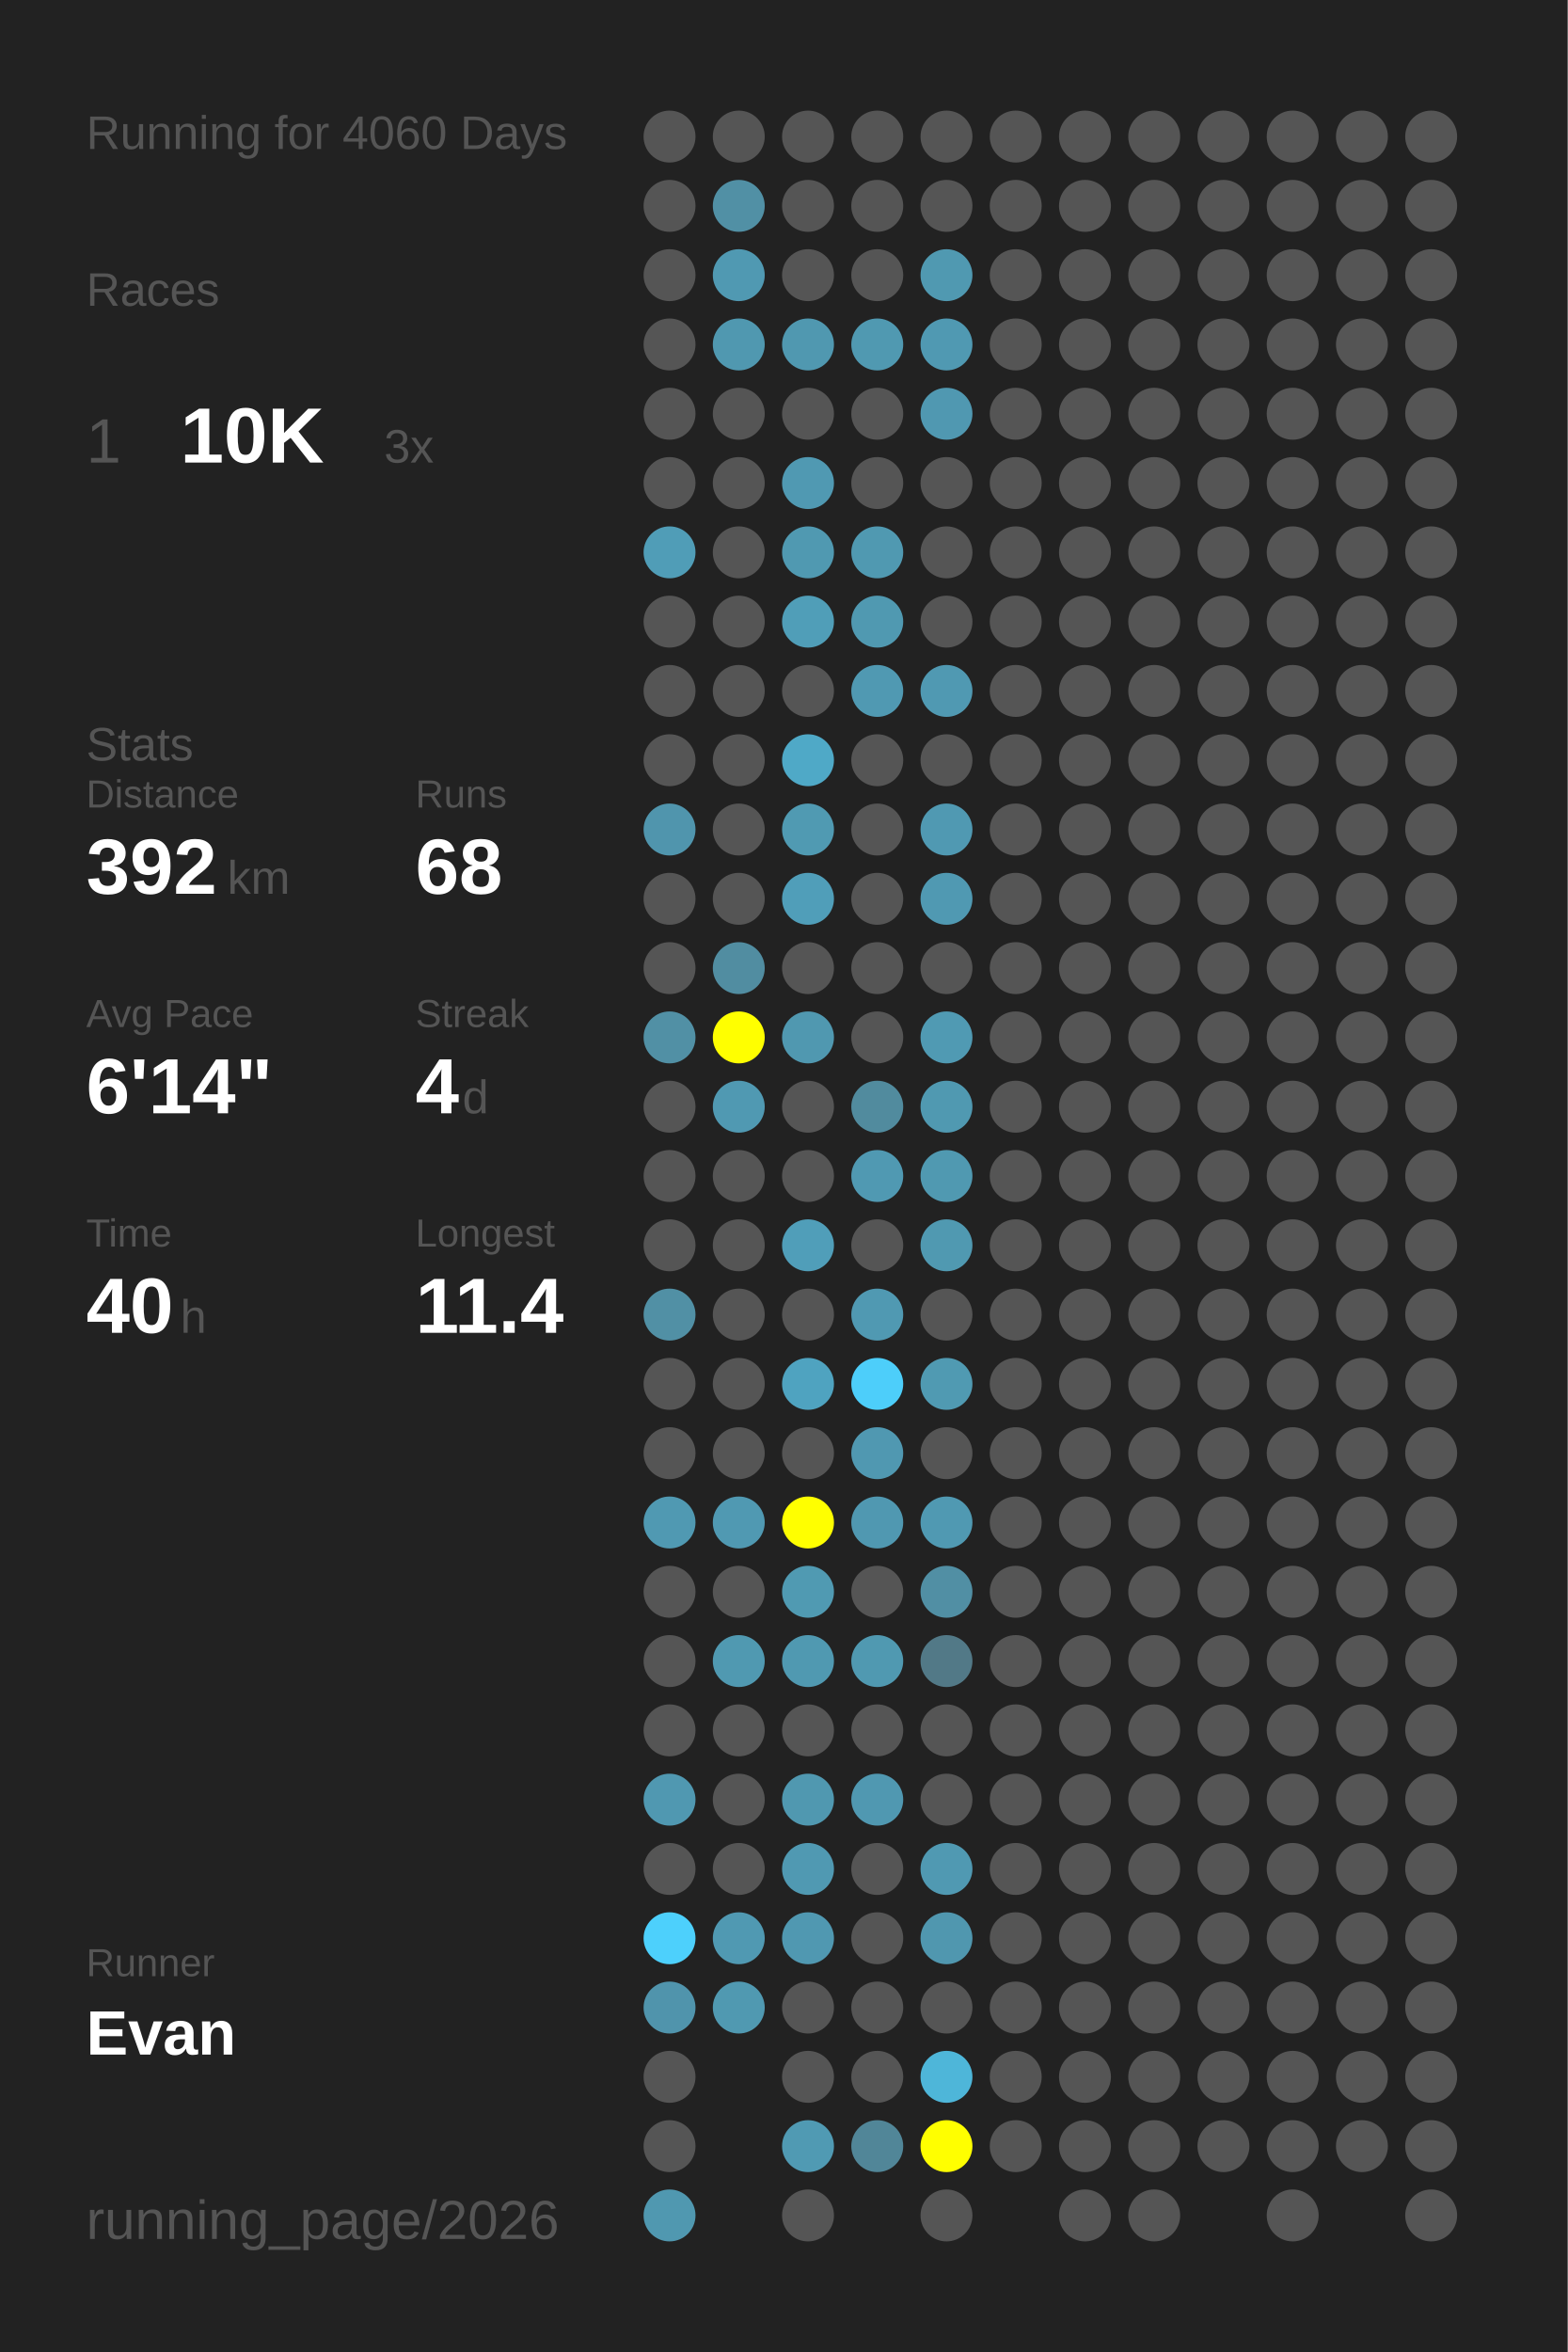
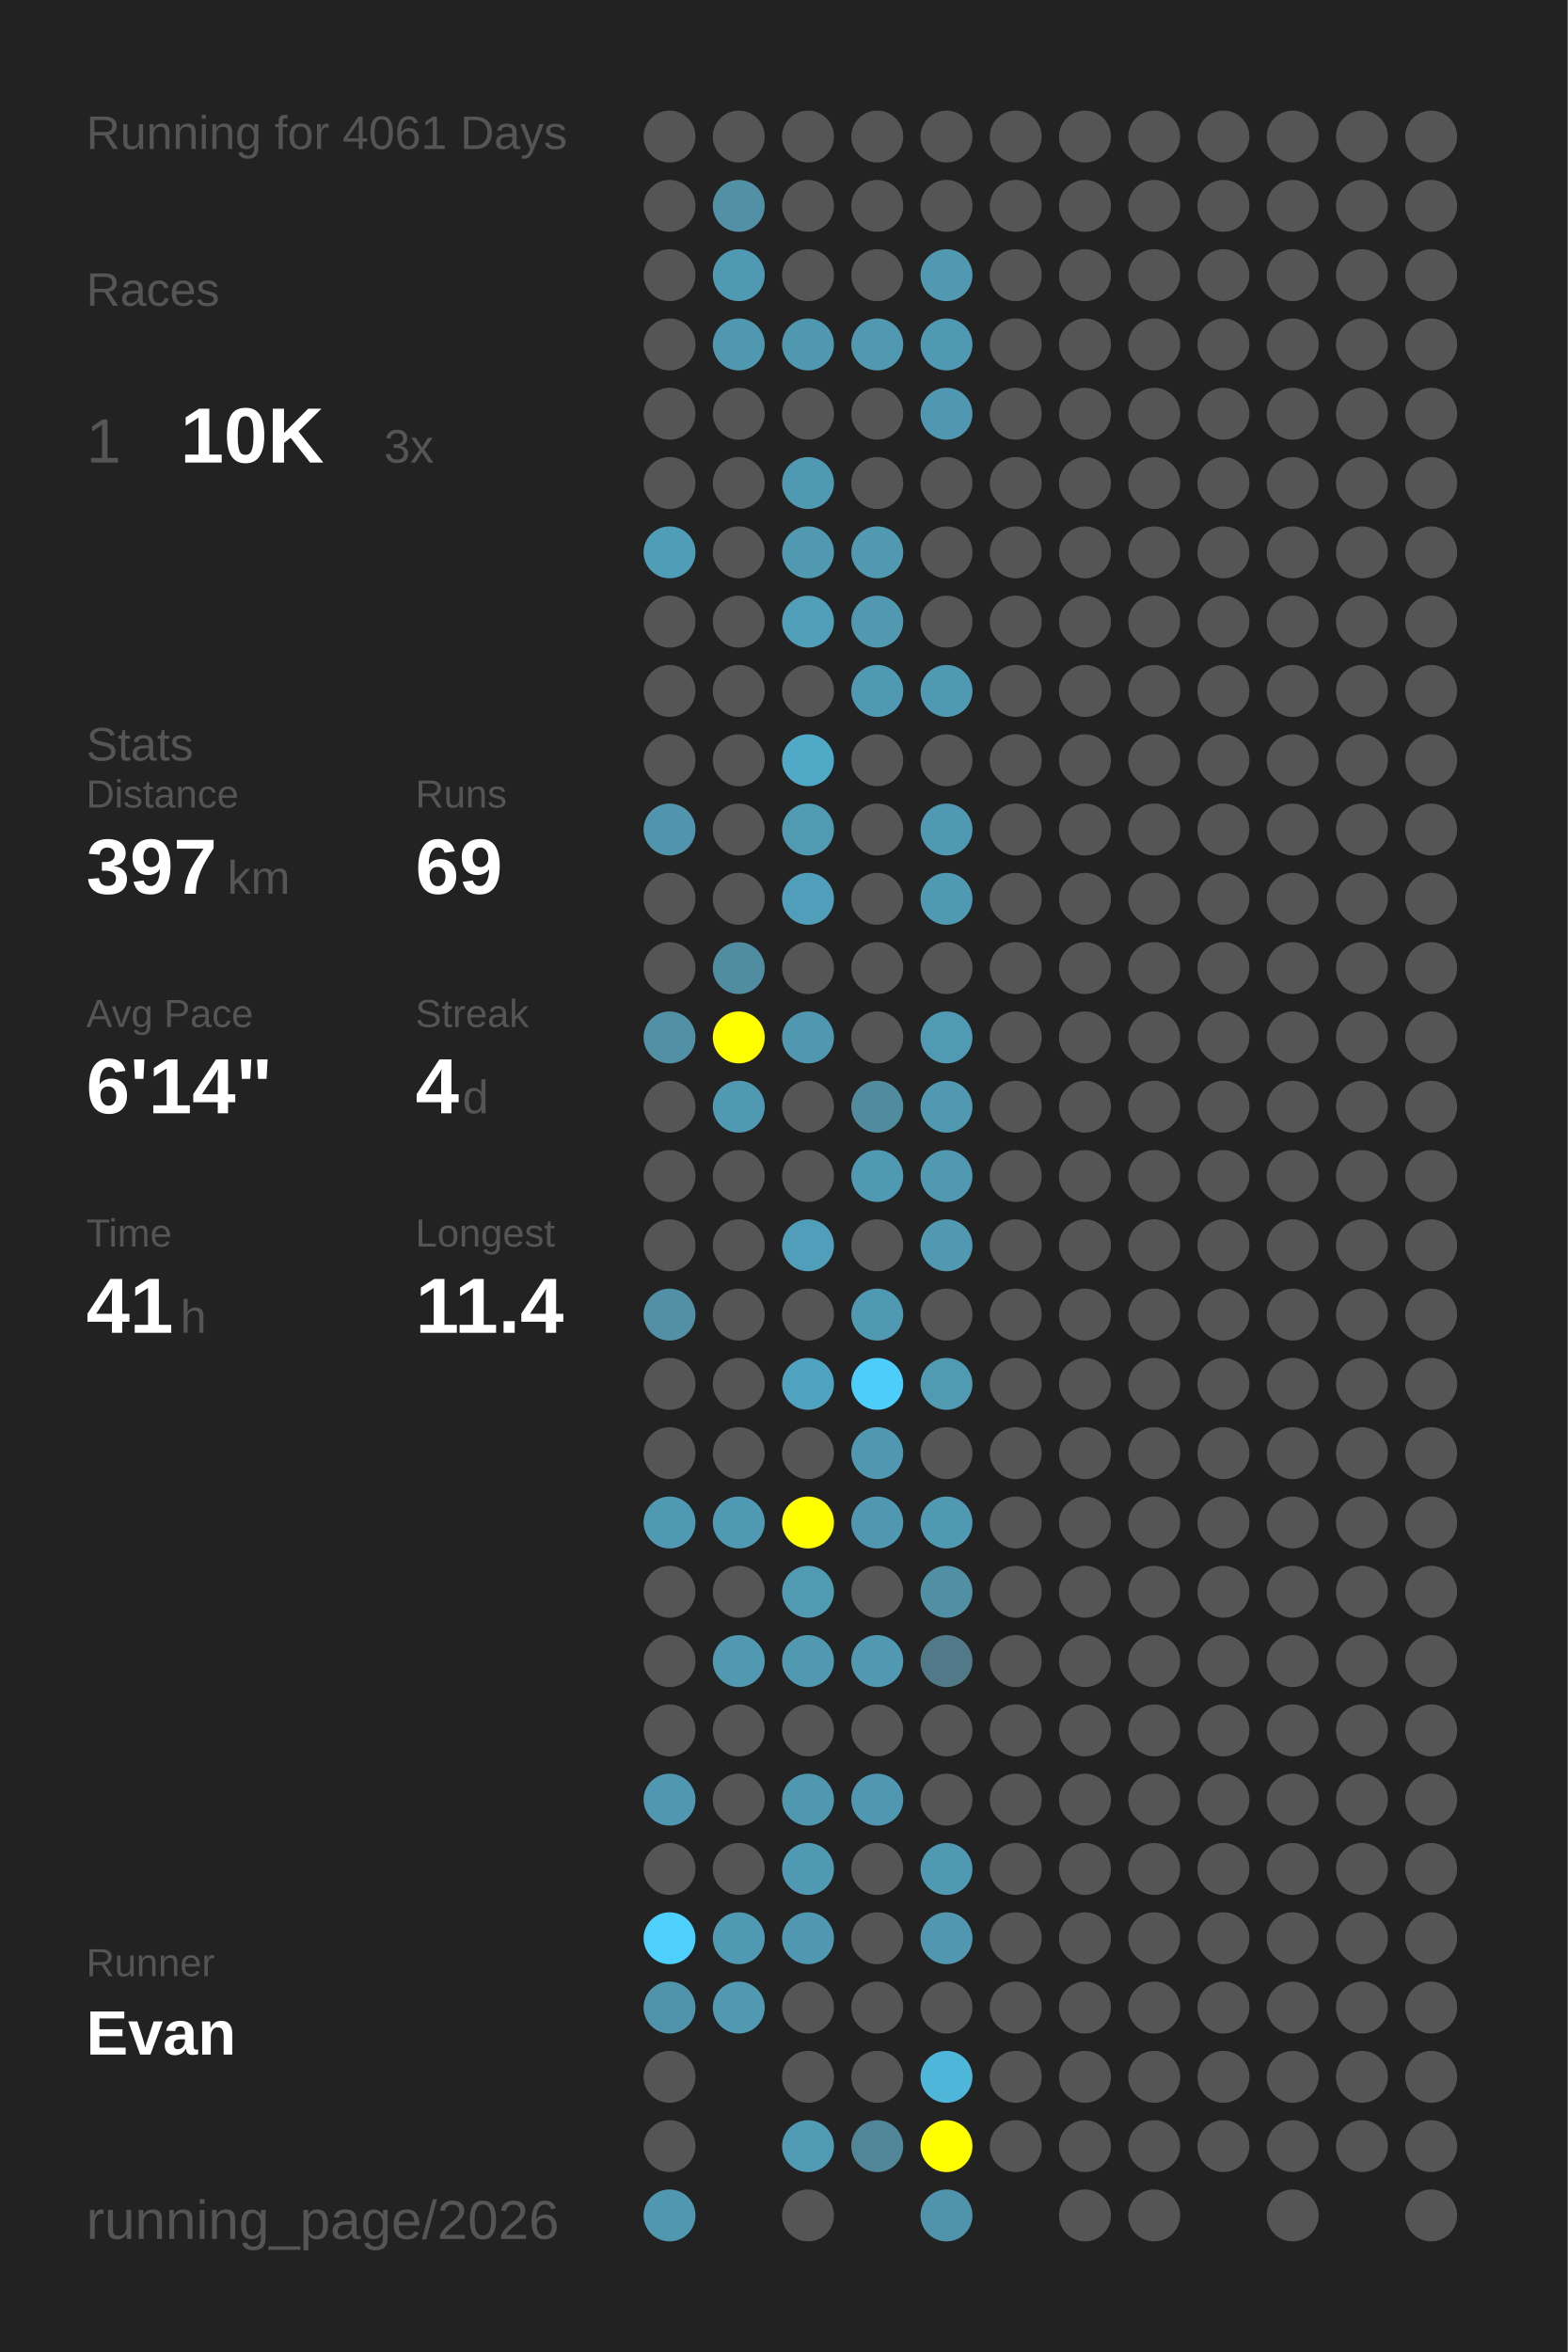
<svg xmlns="http://www.w3.org/2000/svg" baseProfile="full" height="300mm" version="1.1" viewBox="0,0,200,300" width="200mm">
  <defs />
  <rect fill="#222222" height="300" width="200" x="0" y="0" />
-   <text fill="#555555" style="font-size:6px; font-family:Arial;" x="11" y="19">Running for 4060 Days</text>
+   <text fill="#555555" style="font-size:6px; font-family:Arial;" x="11" y="19">Running for 4061 Days</text>
  <text fill="#555555" style="font-size:6px; font-family:Arial;" x="11" y="39">Races</text>
  <text fill="#555555" style="font-size:8px; font-family:Arial;" x="11" y="59">1</text>
  <text fill="#FFFFFF" style="font-size:10px; font-family:Arial; font-weight:bold;" x="23" y="59">10K</text>
  <text fill="#555555" style="font-size:6px; font-family:Arial;" x="49" y="59">3x</text>
  <text fill="#555555" style="font-size:6px; font-family:Arial;" x="11" y="97">Stats</text>
  <text fill="#555555" style="font-size:5px; font-family:Arial;" x="11" y="103">Distance</text>
-   <text fill="#FFFFFF" style="font-size:10px; font-family:Arial; font-weight:bold;" x="11" y="114">392</text>
+   <text fill="#FFFFFF" style="font-size:10px; font-family:Arial; font-weight:bold;" x="11" y="114">397</text>
  <text fill="#555555" style="font-size:6px; font-family:Arial;" x="29" y="114">km</text>
  <text fill="#555555" style="font-size:5px; font-family:Arial;" x="53" y="103">Runs</text>
-   <text fill="#FFFFFF" style="font-size:10px; font-family:Arial; font-weight:bold;" x="53" y="114">68</text>
+   <text fill="#FFFFFF" style="font-size:10px; font-family:Arial; font-weight:bold;" x="53" y="114">69</text>
  <text fill="#555555" style="font-size:5px; font-family:Arial;" x="11" y="131">Avg Pace</text>
  <text fill="#FFFFFF" style="font-size:10px; font-family:Arial; font-weight:bold;" x="11" y="142">6'14"</text>
  <text fill="#555555" style="font-size:5px; font-family:Arial;" x="53" y="131">Streak</text>
  <text fill="#FFFFFF" style="font-size:10px; font-family:Arial; font-weight:bold;" x="53" y="142">4</text>
  <text fill="#555555" style="font-size:6px; font-family:Arial;" x="59" y="142">d</text>
  <text fill="#555555" style="font-size:5px; font-family:Arial;" x="11" y="159">Time</text>
-   <text fill="#FFFFFF" style="font-size:10px; font-family:Arial; font-weight:bold;" x="11" y="170">40</text>
+   <text fill="#FFFFFF" style="font-size:10px; font-family:Arial; font-weight:bold;" x="11" y="170">41</text>
  <text fill="#555555" style="font-size:6px; font-family:Arial;" x="23" y="170">h</text>
  <text fill="#555555" style="font-size:5px; font-family:Arial;" x="53" y="159">Longest</text>
  <text fill="#FFFFFF" style="font-size:10px; font-family:Arial; font-weight:bold;" x="53" y="170">11.4</text>
  <text fill="#555555" style="font-size:5px; font-family:Arial;" x="11" y="252.065">Runner</text>
  <text fill="#FFFFFF" style="font-size:8px; font-family:Arial; font-weight:bold;" x="11" y="262.065">Evan</text>
  <text fill="#555555" style="font-size:7px; font-family:Arial;" x="11" y="285.581">running_page/2026</text>
  <circle cx="85.417" cy="17.419" fill="#555555" r="3.312" />
  <circle cx="85.417" cy="26.258" fill="#555555" r="3.312" />
  <circle cx="85.417" cy="35.097" fill="#555555" r="3.312" />
  <circle cx="85.417" cy="43.935" fill="#555555" r="3.312" />
  <circle cx="85.417" cy="52.774" fill="#555555" r="3.312" />
  <circle cx="85.417" cy="61.613" fill="#555555" r="3.312" />
  <circle cx="85.417" cy="70.452" fill="#509db7" r="3.312" />
  <circle cx="85.417" cy="79.29" fill="#555555" r="3.312" />
  <circle cx="85.417" cy="88.129" fill="#555555" r="3.312" />
  <circle cx="85.417" cy="96.968" fill="#555555" r="3.312" />
  <circle cx="85.417" cy="105.806" fill="#5095ad" r="3.312" />
  <circle cx="85.417" cy="114.645" fill="#555555" r="3.312" />
  <circle cx="85.417" cy="123.484" fill="#555555" r="3.312" />
  <circle cx="85.417" cy="132.323" fill="#5190a5" r="3.312" />
  <circle cx="85.417" cy="141.161" fill="#555555" r="3.312" />
  <circle cx="85.417" cy="150" fill="#555555" r="3.312" />
  <circle cx="85.417" cy="158.839" fill="#555555" r="3.312" />
  <circle cx="85.417" cy="167.677" fill="#5190a5" r="3.312" />
  <circle cx="85.417" cy="176.516" fill="#555555" r="3.312" />
  <circle cx="85.417" cy="185.355" fill="#555555" r="3.312" />
  <circle cx="85.417" cy="194.194" fill="#5099b2" r="3.312" />
  <circle cx="85.417" cy="203.032" fill="#555555" r="3.312" />
  <circle cx="85.417" cy="211.871" fill="#555555" r="3.312" />
  <circle cx="85.417" cy="220.71" fill="#555555" r="3.312" />
  <circle cx="85.417" cy="229.548" fill="#5098b1" r="3.312" />
  <circle cx="85.417" cy="238.387" fill="#555555" r="3.312" />
  <circle cx="85.417" cy="247.226" fill="#4dd0fc" r="3.312" />
  <circle cx="85.417" cy="256.065" fill="#5094ac" r="3.312" />
  <circle cx="85.417" cy="264.903" fill="#555555" r="3.312" />
  <circle cx="85.417" cy="273.742" fill="#555555" r="3.312" />
  <circle cx="85.417" cy="282.581" fill="#5098b0" r="3.312" />
  <circle cx="94.25" cy="17.419" fill="#555555" r="3.312" />
  <circle cx="94.25" cy="26.258" fill="#5190a5" r="3.312" />
  <circle cx="94.25" cy="35.097" fill="#5099b2" r="3.312" />
  <circle cx="94.25" cy="43.935" fill="#5098b0" r="3.312" />
  <circle cx="94.25" cy="52.774" fill="#555555" r="3.312" />
  <circle cx="94.25" cy="61.613" fill="#555555" r="3.312" />
  <circle cx="94.25" cy="70.452" fill="#555555" r="3.312" />
  <circle cx="94.25" cy="79.29" fill="#555555" r="3.312" />
  <circle cx="94.25" cy="88.129" fill="#555555" r="3.312" />
  <circle cx="94.25" cy="96.968" fill="#555555" r="3.312" />
  <circle cx="94.25" cy="105.806" fill="#555555" r="3.312" />
  <circle cx="94.25" cy="114.645" fill="#555555" r="3.312" />
  <circle cx="94.25" cy="123.484" fill="#518da1" r="3.312" />
  <circle cx="94.25" cy="132.323" fill="#FFFF00" r="3.312" />
  <circle cx="94.25" cy="141.161" fill="#5099b2" r="3.312" />
  <circle cx="94.25" cy="150" fill="#555555" r="3.312" />
  <circle cx="94.25" cy="158.839" fill="#555555" r="3.312" />
  <circle cx="94.25" cy="167.677" fill="#555555" r="3.312" />
  <circle cx="94.25" cy="176.516" fill="#555555" r="3.312" />
  <circle cx="94.25" cy="185.355" fill="#555555" r="3.312" />
  <circle cx="94.25" cy="194.194" fill="#5099b2" r="3.312" />
  <circle cx="94.25" cy="203.032" fill="#555555" r="3.312" />
  <circle cx="94.25" cy="211.871" fill="#5099b1" r="3.312" />
  <circle cx="94.25" cy="220.71" fill="#555555" r="3.312" />
  <circle cx="94.25" cy="229.548" fill="#555555" r="3.312" />
  <circle cx="94.25" cy="238.387" fill="#555555" r="3.312" />
  <circle cx="94.25" cy="247.226" fill="#5099b2" r="3.312" />
  <circle cx="94.25" cy="256.065" fill="#5099b1" r="3.312" />
  <circle cx="103.083" cy="17.419" fill="#555555" r="3.312" />
  <circle cx="103.083" cy="26.258" fill="#555555" r="3.312" />
  <circle cx="103.083" cy="35.097" fill="#555555" r="3.312" />
  <circle cx="103.083" cy="43.935" fill="#5098b0" r="3.312" />
  <circle cx="103.083" cy="52.774" fill="#555555" r="3.312" />
  <circle cx="103.083" cy="61.613" fill="#5099b2" r="3.312" />
  <circle cx="103.083" cy="70.452" fill="#5099b1" r="3.312" />
  <circle cx="103.083" cy="79.29" fill="#509eb8" r="3.312" />
  <circle cx="103.083" cy="88.129" fill="#555555" r="3.312" />
  <circle cx="103.083" cy="96.968" fill="#4fa9c7" r="3.312" />
  <circle cx="103.083" cy="105.806" fill="#509ab2" r="3.312" />
  <circle cx="103.083" cy="114.645" fill="#509eb9" r="3.312" />
  <circle cx="103.083" cy="123.484" fill="#555555" r="3.312" />
  <circle cx="103.083" cy="132.323" fill="#5098b0" r="3.312" />
  <circle cx="103.083" cy="141.161" fill="#555555" r="3.312" />
  <circle cx="103.083" cy="150" fill="#555555" r="3.312" />
  <circle cx="103.083" cy="158.839" fill="#509eb9" r="3.312" />
  <circle cx="103.083" cy="167.677" fill="#555555" r="3.312" />
  <circle cx="103.083" cy="176.516" fill="#4fa3c0" r="3.312" />
  <circle cx="103.083" cy="185.355" fill="#555555" r="3.312" />
  <circle cx="103.083" cy="194.194" fill="#FFFF00" r="3.312" />
  <circle cx="103.083" cy="203.032" fill="#509ab2" r="3.312" />
  <circle cx="103.083" cy="211.871" fill="#5099b1" r="3.312" />
  <circle cx="103.083" cy="220.71" fill="#555555" r="3.312" />
  <circle cx="103.083" cy="229.548" fill="#5098b0" r="3.312" />
  <circle cx="103.083" cy="238.387" fill="#5099b2" r="3.312" />
  <circle cx="103.083" cy="247.226" fill="#5098b1" r="3.312" />
  <circle cx="103.083" cy="256.065" fill="#555555" r="3.312" />
  <circle cx="103.083" cy="264.903" fill="#555555" r="3.312" />
  <circle cx="103.083" cy="273.742" fill="#509ab3" r="3.312" />
  <circle cx="103.083" cy="282.581" fill="#555555" r="3.312" />
  <circle cx="111.917" cy="17.419" fill="#555555" r="3.312" />
  <circle cx="111.917" cy="26.258" fill="#555555" r="3.312" />
  <circle cx="111.917" cy="35.097" fill="#555555" r="3.312" />
  <circle cx="111.917" cy="43.935" fill="#5099b1" r="3.312" />
  <circle cx="111.917" cy="52.774" fill="#555555" r="3.312" />
  <circle cx="111.917" cy="61.613" fill="#555555" r="3.312" />
  <circle cx="111.917" cy="70.452" fill="#5099b1" r="3.312" />
  <circle cx="111.917" cy="79.29" fill="#5099b1" r="3.312" />
  <circle cx="111.917" cy="88.129" fill="#5099b2" r="3.312" />
  <circle cx="111.917" cy="96.968" fill="#555555" r="3.312" />
  <circle cx="111.917" cy="105.806" fill="#555555" r="3.312" />
  <circle cx="111.917" cy="114.645" fill="#555555" r="3.312" />
  <circle cx="111.917" cy="123.484" fill="#555555" r="3.312" />
  <circle cx="111.917" cy="132.323" fill="#555555" r="3.312" />
  <circle cx="111.917" cy="141.161" fill="#518b9e" r="3.312" />
  <circle cx="111.917" cy="150" fill="#5099b2" r="3.312" />
  <circle cx="111.917" cy="158.839" fill="#555555" r="3.312" />
  <circle cx="111.917" cy="167.677" fill="#5099b2" r="3.312" />
  <circle cx="111.917" cy="176.516" fill="#4dcefa" r="3.312" />
  <circle cx="111.917" cy="185.355" fill="#5098b1" r="3.312" />
  <circle cx="111.917" cy="194.194" fill="#5098b1" r="3.312" />
  <circle cx="111.917" cy="203.032" fill="#555555" r="3.312" />
  <circle cx="111.917" cy="211.871" fill="#5099b1" r="3.312" />
  <circle cx="111.917" cy="220.71" fill="#555555" r="3.312" />
  <circle cx="111.917" cy="229.548" fill="#5098b1" r="3.312" />
  <circle cx="111.917" cy="238.387" fill="#555555" r="3.312" />
  <circle cx="111.917" cy="247.226" fill="#555555" r="3.312" />
  <circle cx="111.917" cy="256.065" fill="#555555" r="3.312" />
  <circle cx="111.917" cy="264.903" fill="#555555" r="3.312" />
  <circle cx="111.917" cy="273.742" fill="#518698" r="3.312" />
  <circle cx="120.75" cy="17.419" fill="#555555" r="3.312" />
  <circle cx="120.75" cy="26.258" fill="#555555" r="3.312" />
  <circle cx="120.75" cy="35.097" fill="#5099b1" r="3.312" />
  <circle cx="120.75" cy="43.935" fill="#5099b2" r="3.312" />
  <circle cx="120.75" cy="52.774" fill="#5098b1" r="3.312" />
  <circle cx="120.75" cy="61.613" fill="#555555" r="3.312" />
  <circle cx="120.75" cy="70.452" fill="#555555" r="3.312" />
  <circle cx="120.75" cy="79.29" fill="#555555" r="3.312" />
  <circle cx="120.75" cy="88.129" fill="#5099b2" r="3.312" />
  <circle cx="120.75" cy="96.968" fill="#555555" r="3.312" />
  <circle cx="120.75" cy="105.806" fill="#5099b2" r="3.312" />
  <circle cx="120.75" cy="114.645" fill="#5099b2" r="3.312" />
  <circle cx="120.75" cy="123.484" fill="#555555" r="3.312" />
  <circle cx="120.75" cy="132.323" fill="#509ab3" r="3.312" />
  <circle cx="120.75" cy="141.161" fill="#5099b1" r="3.312" />
  <circle cx="120.75" cy="150" fill="#5099b1" r="3.312" />
  <circle cx="120.75" cy="158.839" fill="#5099b1" r="3.312" />
  <circle cx="120.75" cy="167.677" fill="#555555" r="3.312" />
  <circle cx="120.75" cy="176.516" fill="#509ab2" r="3.312" />
  <circle cx="120.75" cy="185.355" fill="#555555" r="3.312" />
  <circle cx="120.75" cy="194.194" fill="#5099b2" r="3.312" />
  <circle cx="120.75" cy="203.032" fill="#518fa4" r="3.312" />
  <circle cx="120.75" cy="211.871" fill="#527987" r="3.312" />
  <circle cx="120.75" cy="220.71" fill="#555555" r="3.312" />
  <circle cx="120.75" cy="229.548" fill="#555555" r="3.312" />
  <circle cx="120.75" cy="238.387" fill="#5099b2" r="3.312" />
  <circle cx="120.75" cy="247.226" fill="#5097af" r="3.312" />
  <circle cx="120.75" cy="256.065" fill="#555555" r="3.312" />
  <circle cx="120.75" cy="264.903" fill="#4eb6d9" r="3.312" />
  <circle cx="120.75" cy="273.742" fill="#FFFF00" r="3.312" />
-   <circle cx="120.75" cy="282.581" fill="#555555" r="3.312" />
+   <circle cx="120.75" cy="282.581" fill="#5094ab" r="3.312" />
  <circle cx="129.583" cy="17.419" fill="#555555" r="3.312" />
  <circle cx="129.583" cy="26.258" fill="#555555" r="3.312" />
  <circle cx="129.583" cy="35.097" fill="#555555" r="3.312" />
  <circle cx="129.583" cy="43.935" fill="#555555" r="3.312" />
  <circle cx="129.583" cy="52.774" fill="#555555" r="3.312" />
  <circle cx="129.583" cy="61.613" fill="#555555" r="3.312" />
  <circle cx="129.583" cy="70.452" fill="#555555" r="3.312" />
  <circle cx="129.583" cy="79.29" fill="#555555" r="3.312" />
  <circle cx="129.583" cy="88.129" fill="#555555" r="3.312" />
  <circle cx="129.583" cy="96.968" fill="#555555" r="3.312" />
  <circle cx="129.583" cy="105.806" fill="#555555" r="3.312" />
  <circle cx="129.583" cy="114.645" fill="#555555" r="3.312" />
  <circle cx="129.583" cy="123.484" fill="#555555" r="3.312" />
  <circle cx="129.583" cy="132.323" fill="#555555" r="3.312" />
  <circle cx="129.583" cy="141.161" fill="#555555" r="3.312" />
  <circle cx="129.583" cy="150" fill="#555555" r="3.312" />
  <circle cx="129.583" cy="158.839" fill="#555555" r="3.312" />
  <circle cx="129.583" cy="167.677" fill="#555555" r="3.312" />
  <circle cx="129.583" cy="176.516" fill="#555555" r="3.312" />
  <circle cx="129.583" cy="185.355" fill="#555555" r="3.312" />
  <circle cx="129.583" cy="194.194" fill="#555555" r="3.312" />
  <circle cx="129.583" cy="203.032" fill="#555555" r="3.312" />
  <circle cx="129.583" cy="211.871" fill="#555555" r="3.312" />
  <circle cx="129.583" cy="220.71" fill="#555555" r="3.312" />
  <circle cx="129.583" cy="229.548" fill="#555555" r="3.312" />
  <circle cx="129.583" cy="238.387" fill="#555555" r="3.312" />
  <circle cx="129.583" cy="247.226" fill="#555555" r="3.312" />
  <circle cx="129.583" cy="256.065" fill="#555555" r="3.312" />
  <circle cx="129.583" cy="264.903" fill="#555555" r="3.312" />
  <circle cx="129.583" cy="273.742" fill="#555555" r="3.312" />
  <circle cx="138.417" cy="17.419" fill="#555555" r="3.312" />
  <circle cx="138.417" cy="26.258" fill="#555555" r="3.312" />
  <circle cx="138.417" cy="35.097" fill="#555555" r="3.312" />
  <circle cx="138.417" cy="43.935" fill="#555555" r="3.312" />
  <circle cx="138.417" cy="52.774" fill="#555555" r="3.312" />
  <circle cx="138.417" cy="61.613" fill="#555555" r="3.312" />
  <circle cx="138.417" cy="70.452" fill="#555555" r="3.312" />
  <circle cx="138.417" cy="79.29" fill="#555555" r="3.312" />
  <circle cx="138.417" cy="88.129" fill="#555555" r="3.312" />
  <circle cx="138.417" cy="96.968" fill="#555555" r="3.312" />
  <circle cx="138.417" cy="105.806" fill="#555555" r="3.312" />
  <circle cx="138.417" cy="114.645" fill="#555555" r="3.312" />
  <circle cx="138.417" cy="123.484" fill="#555555" r="3.312" />
  <circle cx="138.417" cy="132.323" fill="#555555" r="3.312" />
  <circle cx="138.417" cy="141.161" fill="#555555" r="3.312" />
  <circle cx="138.417" cy="150" fill="#555555" r="3.312" />
  <circle cx="138.417" cy="158.839" fill="#555555" r="3.312" />
  <circle cx="138.417" cy="167.677" fill="#555555" r="3.312" />
  <circle cx="138.417" cy="176.516" fill="#555555" r="3.312" />
  <circle cx="138.417" cy="185.355" fill="#555555" r="3.312" />
  <circle cx="138.417" cy="194.194" fill="#555555" r="3.312" />
  <circle cx="138.417" cy="203.032" fill="#555555" r="3.312" />
  <circle cx="138.417" cy="211.871" fill="#555555" r="3.312" />
  <circle cx="138.417" cy="220.71" fill="#555555" r="3.312" />
  <circle cx="138.417" cy="229.548" fill="#555555" r="3.312" />
  <circle cx="138.417" cy="238.387" fill="#555555" r="3.312" />
  <circle cx="138.417" cy="247.226" fill="#555555" r="3.312" />
  <circle cx="138.417" cy="256.065" fill="#555555" r="3.312" />
  <circle cx="138.417" cy="264.903" fill="#555555" r="3.312" />
  <circle cx="138.417" cy="273.742" fill="#555555" r="3.312" />
  <circle cx="138.417" cy="282.581" fill="#555555" r="3.312" />
  <circle cx="147.25" cy="17.419" fill="#555555" r="3.312" />
  <circle cx="147.25" cy="26.258" fill="#555555" r="3.312" />
  <circle cx="147.25" cy="35.097" fill="#555555" r="3.312" />
  <circle cx="147.25" cy="43.935" fill="#555555" r="3.312" />
  <circle cx="147.25" cy="52.774" fill="#555555" r="3.312" />
  <circle cx="147.25" cy="61.613" fill="#555555" r="3.312" />
  <circle cx="147.25" cy="70.452" fill="#555555" r="3.312" />
  <circle cx="147.25" cy="79.29" fill="#555555" r="3.312" />
  <circle cx="147.25" cy="88.129" fill="#555555" r="3.312" />
  <circle cx="147.25" cy="96.968" fill="#555555" r="3.312" />
  <circle cx="147.25" cy="105.806" fill="#555555" r="3.312" />
  <circle cx="147.25" cy="114.645" fill="#555555" r="3.312" />
  <circle cx="147.25" cy="123.484" fill="#555555" r="3.312" />
  <circle cx="147.25" cy="132.323" fill="#555555" r="3.312" />
  <circle cx="147.25" cy="141.161" fill="#555555" r="3.312" />
  <circle cx="147.25" cy="150" fill="#555555" r="3.312" />
  <circle cx="147.25" cy="158.839" fill="#555555" r="3.312" />
  <circle cx="147.25" cy="167.677" fill="#555555" r="3.312" />
  <circle cx="147.25" cy="176.516" fill="#555555" r="3.312" />
  <circle cx="147.25" cy="185.355" fill="#555555" r="3.312" />
  <circle cx="147.25" cy="194.194" fill="#555555" r="3.312" />
  <circle cx="147.25" cy="203.032" fill="#555555" r="3.312" />
  <circle cx="147.25" cy="211.871" fill="#555555" r="3.312" />
  <circle cx="147.25" cy="220.71" fill="#555555" r="3.312" />
  <circle cx="147.25" cy="229.548" fill="#555555" r="3.312" />
  <circle cx="147.25" cy="238.387" fill="#555555" r="3.312" />
  <circle cx="147.25" cy="247.226" fill="#555555" r="3.312" />
  <circle cx="147.25" cy="256.065" fill="#555555" r="3.312" />
  <circle cx="147.25" cy="264.903" fill="#555555" r="3.312" />
  <circle cx="147.25" cy="273.742" fill="#555555" r="3.312" />
  <circle cx="147.25" cy="282.581" fill="#555555" r="3.312" />
  <circle cx="156.083" cy="17.419" fill="#555555" r="3.312" />
  <circle cx="156.083" cy="26.258" fill="#555555" r="3.312" />
  <circle cx="156.083" cy="35.097" fill="#555555" r="3.312" />
  <circle cx="156.083" cy="43.935" fill="#555555" r="3.312" />
  <circle cx="156.083" cy="52.774" fill="#555555" r="3.312" />
  <circle cx="156.083" cy="61.613" fill="#555555" r="3.312" />
  <circle cx="156.083" cy="70.452" fill="#555555" r="3.312" />
  <circle cx="156.083" cy="79.29" fill="#555555" r="3.312" />
  <circle cx="156.083" cy="88.129" fill="#555555" r="3.312" />
  <circle cx="156.083" cy="96.968" fill="#555555" r="3.312" />
  <circle cx="156.083" cy="105.806" fill="#555555" r="3.312" />
  <circle cx="156.083" cy="114.645" fill="#555555" r="3.312" />
  <circle cx="156.083" cy="123.484" fill="#555555" r="3.312" />
  <circle cx="156.083" cy="132.323" fill="#555555" r="3.312" />
  <circle cx="156.083" cy="141.161" fill="#555555" r="3.312" />
  <circle cx="156.083" cy="150" fill="#555555" r="3.312" />
  <circle cx="156.083" cy="158.839" fill="#555555" r="3.312" />
  <circle cx="156.083" cy="167.677" fill="#555555" r="3.312" />
  <circle cx="156.083" cy="176.516" fill="#555555" r="3.312" />
  <circle cx="156.083" cy="185.355" fill="#555555" r="3.312" />
  <circle cx="156.083" cy="194.194" fill="#555555" r="3.312" />
  <circle cx="156.083" cy="203.032" fill="#555555" r="3.312" />
  <circle cx="156.083" cy="211.871" fill="#555555" r="3.312" />
  <circle cx="156.083" cy="220.71" fill="#555555" r="3.312" />
  <circle cx="156.083" cy="229.548" fill="#555555" r="3.312" />
  <circle cx="156.083" cy="238.387" fill="#555555" r="3.312" />
  <circle cx="156.083" cy="247.226" fill="#555555" r="3.312" />
  <circle cx="156.083" cy="256.065" fill="#555555" r="3.312" />
  <circle cx="156.083" cy="264.903" fill="#555555" r="3.312" />
  <circle cx="156.083" cy="273.742" fill="#555555" r="3.312" />
  <circle cx="164.917" cy="17.419" fill="#555555" r="3.312" />
  <circle cx="164.917" cy="26.258" fill="#555555" r="3.312" />
  <circle cx="164.917" cy="35.097" fill="#555555" r="3.312" />
  <circle cx="164.917" cy="43.935" fill="#555555" r="3.312" />
  <circle cx="164.917" cy="52.774" fill="#555555" r="3.312" />
  <circle cx="164.917" cy="61.613" fill="#555555" r="3.312" />
  <circle cx="164.917" cy="70.452" fill="#555555" r="3.312" />
  <circle cx="164.917" cy="79.29" fill="#555555" r="3.312" />
  <circle cx="164.917" cy="88.129" fill="#555555" r="3.312" />
  <circle cx="164.917" cy="96.968" fill="#555555" r="3.312" />
  <circle cx="164.917" cy="105.806" fill="#555555" r="3.312" />
  <circle cx="164.917" cy="114.645" fill="#555555" r="3.312" />
  <circle cx="164.917" cy="123.484" fill="#555555" r="3.312" />
  <circle cx="164.917" cy="132.323" fill="#555555" r="3.312" />
  <circle cx="164.917" cy="141.161" fill="#555555" r="3.312" />
  <circle cx="164.917" cy="150" fill="#555555" r="3.312" />
  <circle cx="164.917" cy="158.839" fill="#555555" r="3.312" />
  <circle cx="164.917" cy="167.677" fill="#555555" r="3.312" />
  <circle cx="164.917" cy="176.516" fill="#555555" r="3.312" />
  <circle cx="164.917" cy="185.355" fill="#555555" r="3.312" />
  <circle cx="164.917" cy="194.194" fill="#555555" r="3.312" />
  <circle cx="164.917" cy="203.032" fill="#555555" r="3.312" />
  <circle cx="164.917" cy="211.871" fill="#555555" r="3.312" />
  <circle cx="164.917" cy="220.71" fill="#555555" r="3.312" />
  <circle cx="164.917" cy="229.548" fill="#555555" r="3.312" />
  <circle cx="164.917" cy="238.387" fill="#555555" r="3.312" />
  <circle cx="164.917" cy="247.226" fill="#555555" r="3.312" />
  <circle cx="164.917" cy="256.065" fill="#555555" r="3.312" />
  <circle cx="164.917" cy="264.903" fill="#555555" r="3.312" />
  <circle cx="164.917" cy="273.742" fill="#555555" r="3.312" />
  <circle cx="164.917" cy="282.581" fill="#555555" r="3.312" />
  <circle cx="173.75" cy="17.419" fill="#555555" r="3.312" />
  <circle cx="173.75" cy="26.258" fill="#555555" r="3.312" />
  <circle cx="173.75" cy="35.097" fill="#555555" r="3.312" />
  <circle cx="173.75" cy="43.935" fill="#555555" r="3.312" />
  <circle cx="173.75" cy="52.774" fill="#555555" r="3.312" />
  <circle cx="173.75" cy="61.613" fill="#555555" r="3.312" />
  <circle cx="173.75" cy="70.452" fill="#555555" r="3.312" />
  <circle cx="173.75" cy="79.29" fill="#555555" r="3.312" />
  <circle cx="173.75" cy="88.129" fill="#555555" r="3.312" />
  <circle cx="173.75" cy="96.968" fill="#555555" r="3.312" />
  <circle cx="173.75" cy="105.806" fill="#555555" r="3.312" />
  <circle cx="173.75" cy="114.645" fill="#555555" r="3.312" />
  <circle cx="173.75" cy="123.484" fill="#555555" r="3.312" />
  <circle cx="173.75" cy="132.323" fill="#555555" r="3.312" />
  <circle cx="173.75" cy="141.161" fill="#555555" r="3.312" />
  <circle cx="173.75" cy="150" fill="#555555" r="3.312" />
  <circle cx="173.75" cy="158.839" fill="#555555" r="3.312" />
  <circle cx="173.75" cy="167.677" fill="#555555" r="3.312" />
  <circle cx="173.75" cy="176.516" fill="#555555" r="3.312" />
  <circle cx="173.75" cy="185.355" fill="#555555" r="3.312" />
  <circle cx="173.75" cy="194.194" fill="#555555" r="3.312" />
  <circle cx="173.75" cy="203.032" fill="#555555" r="3.312" />
  <circle cx="173.75" cy="211.871" fill="#555555" r="3.312" />
  <circle cx="173.75" cy="220.71" fill="#555555" r="3.312" />
  <circle cx="173.75" cy="229.548" fill="#555555" r="3.312" />
  <circle cx="173.75" cy="238.387" fill="#555555" r="3.312" />
  <circle cx="173.75" cy="247.226" fill="#555555" r="3.312" />
  <circle cx="173.75" cy="256.065" fill="#555555" r="3.312" />
  <circle cx="173.75" cy="264.903" fill="#555555" r="3.312" />
  <circle cx="173.75" cy="273.742" fill="#555555" r="3.312" />
  <circle cx="182.583" cy="17.419" fill="#555555" r="3.312" />
  <circle cx="182.583" cy="26.258" fill="#555555" r="3.312" />
  <circle cx="182.583" cy="35.097" fill="#555555" r="3.312" />
  <circle cx="182.583" cy="43.935" fill="#555555" r="3.312" />
  <circle cx="182.583" cy="52.774" fill="#555555" r="3.312" />
  <circle cx="182.583" cy="61.613" fill="#555555" r="3.312" />
  <circle cx="182.583" cy="70.452" fill="#555555" r="3.312" />
  <circle cx="182.583" cy="79.29" fill="#555555" r="3.312" />
  <circle cx="182.583" cy="88.129" fill="#555555" r="3.312" />
  <circle cx="182.583" cy="96.968" fill="#555555" r="3.312" />
  <circle cx="182.583" cy="105.806" fill="#555555" r="3.312" />
  <circle cx="182.583" cy="114.645" fill="#555555" r="3.312" />
  <circle cx="182.583" cy="123.484" fill="#555555" r="3.312" />
  <circle cx="182.583" cy="132.323" fill="#555555" r="3.312" />
  <circle cx="182.583" cy="141.161" fill="#555555" r="3.312" />
  <circle cx="182.583" cy="150" fill="#555555" r="3.312" />
  <circle cx="182.583" cy="158.839" fill="#555555" r="3.312" />
  <circle cx="182.583" cy="167.677" fill="#555555" r="3.312" />
  <circle cx="182.583" cy="176.516" fill="#555555" r="3.312" />
  <circle cx="182.583" cy="185.355" fill="#555555" r="3.312" />
  <circle cx="182.583" cy="194.194" fill="#555555" r="3.312" />
  <circle cx="182.583" cy="203.032" fill="#555555" r="3.312" />
  <circle cx="182.583" cy="211.871" fill="#555555" r="3.312" />
  <circle cx="182.583" cy="220.71" fill="#555555" r="3.312" />
  <circle cx="182.583" cy="229.548" fill="#555555" r="3.312" />
  <circle cx="182.583" cy="238.387" fill="#555555" r="3.312" />
  <circle cx="182.583" cy="247.226" fill="#555555" r="3.312" />
  <circle cx="182.583" cy="256.065" fill="#555555" r="3.312" />
  <circle cx="182.583" cy="264.903" fill="#555555" r="3.312" />
  <circle cx="182.583" cy="273.742" fill="#555555" r="3.312" />
  <circle cx="182.583" cy="282.581" fill="#555555" r="3.312" />
</svg>
